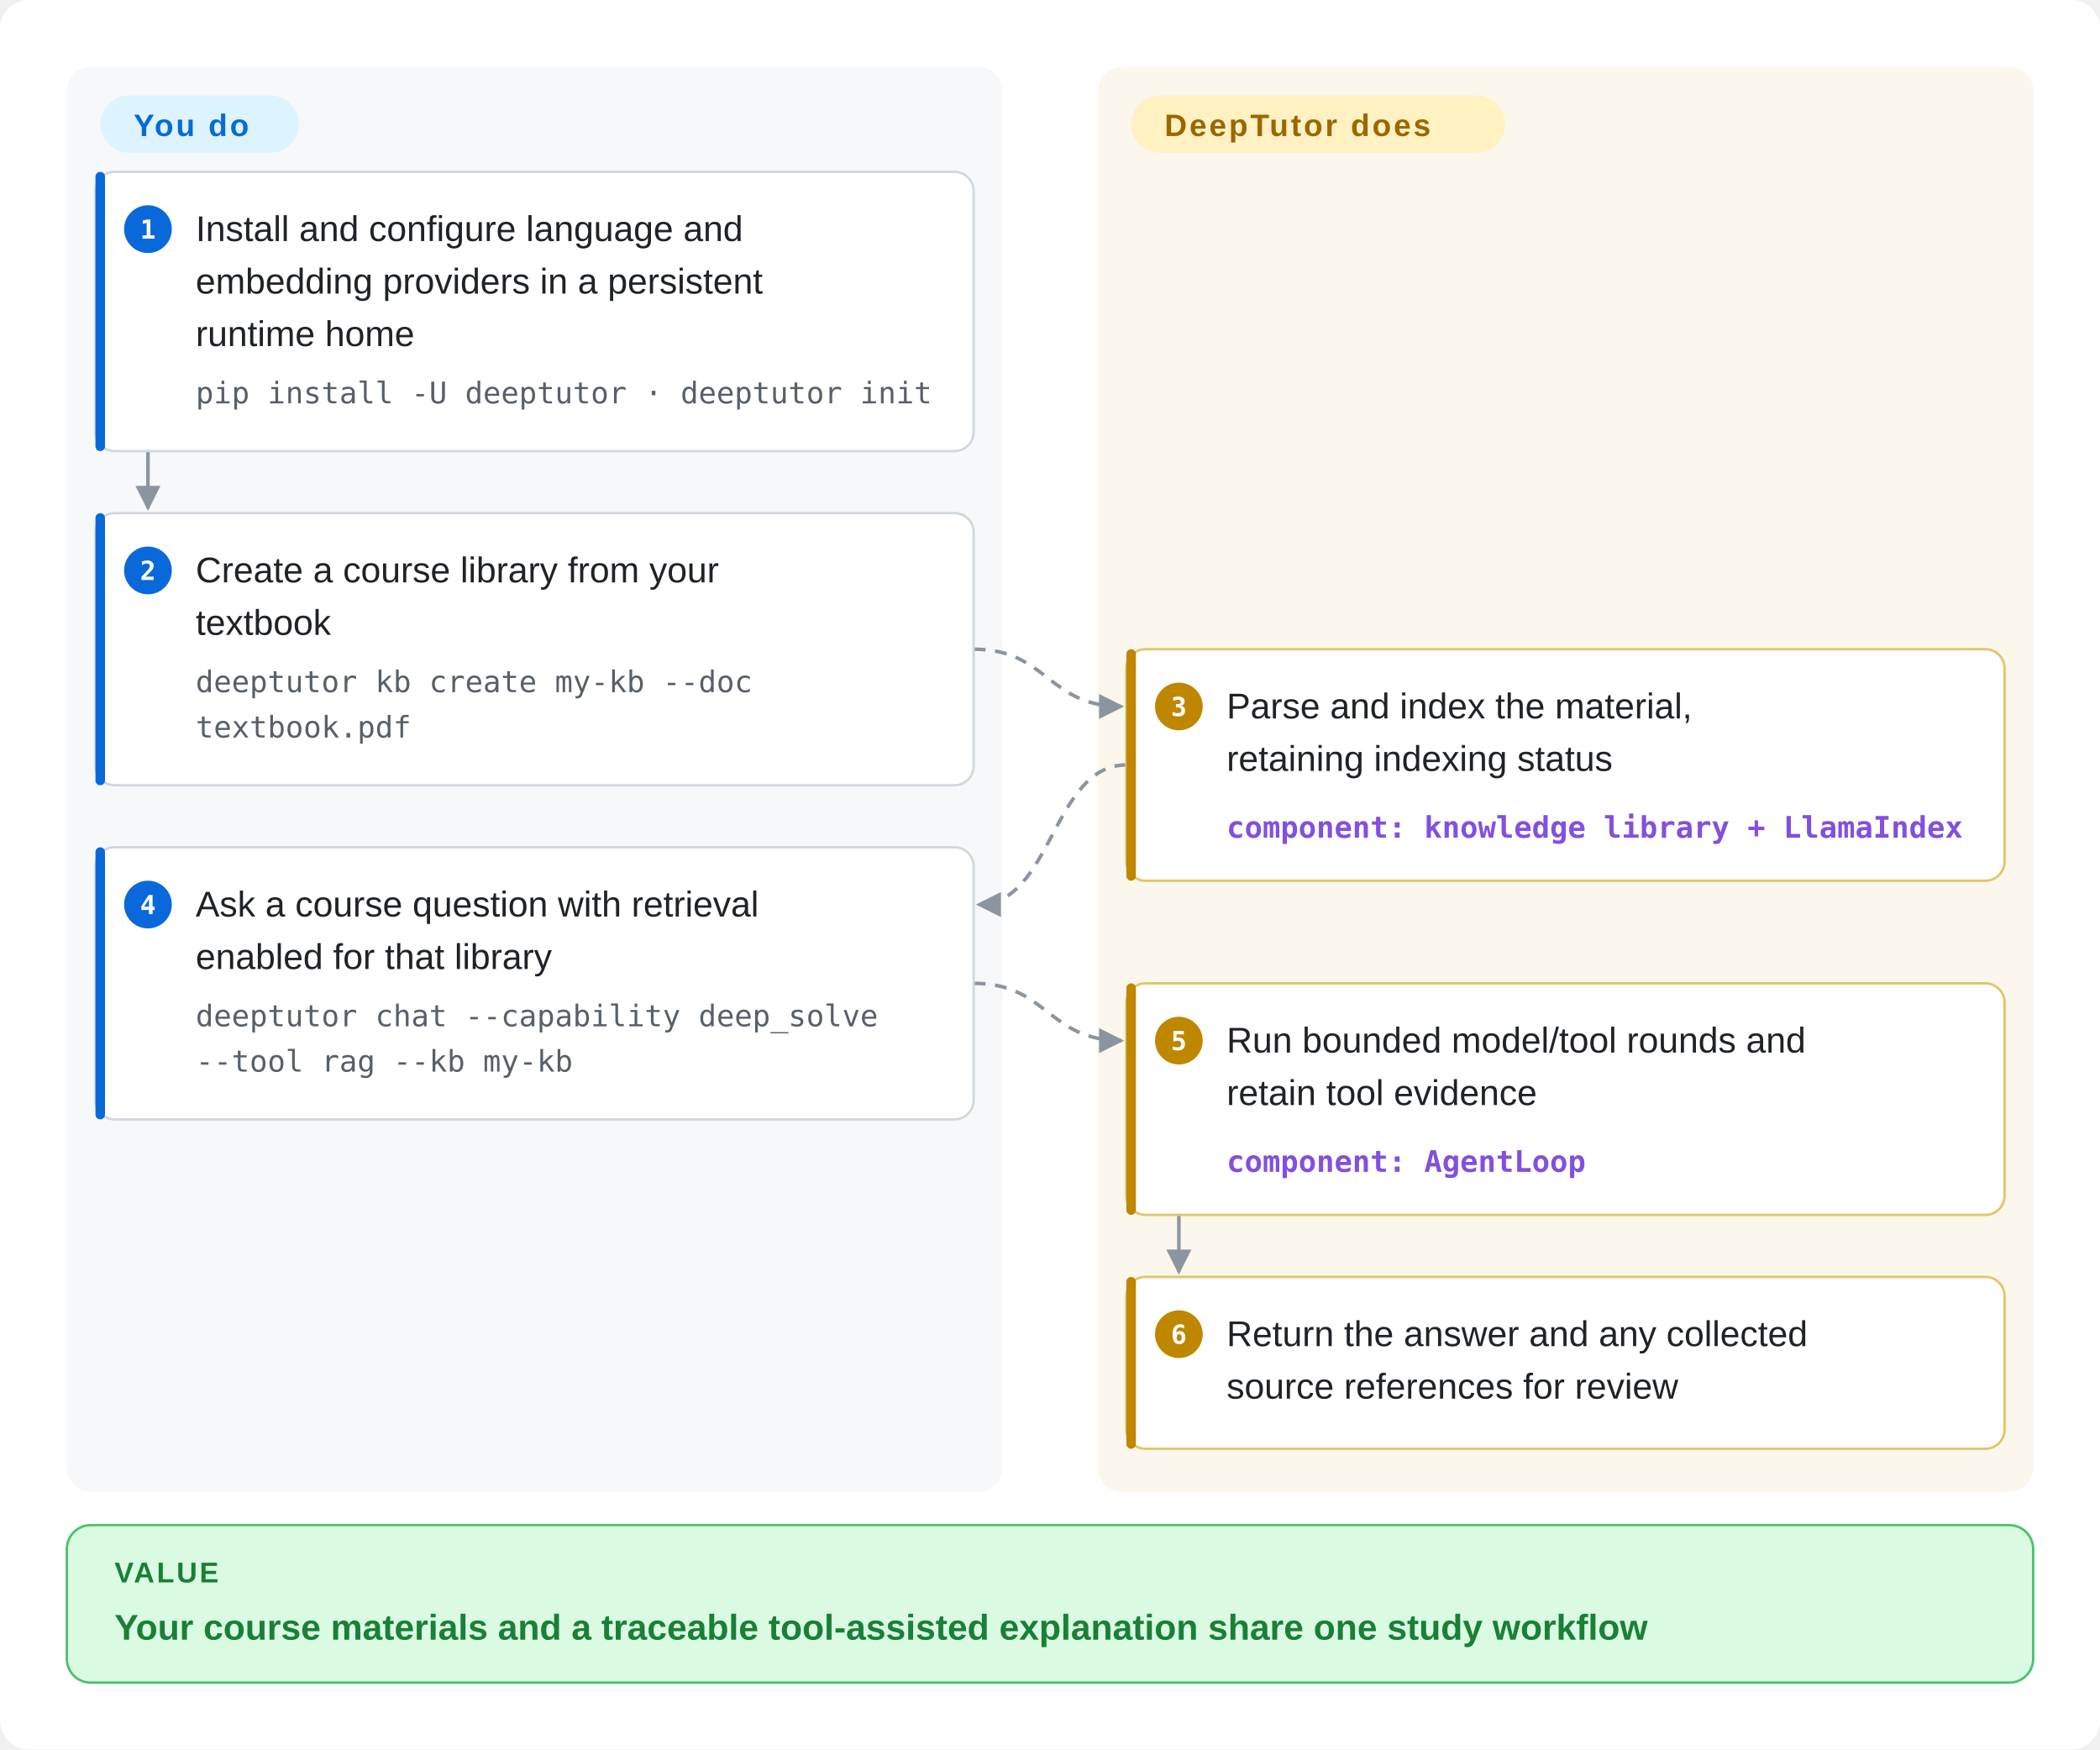
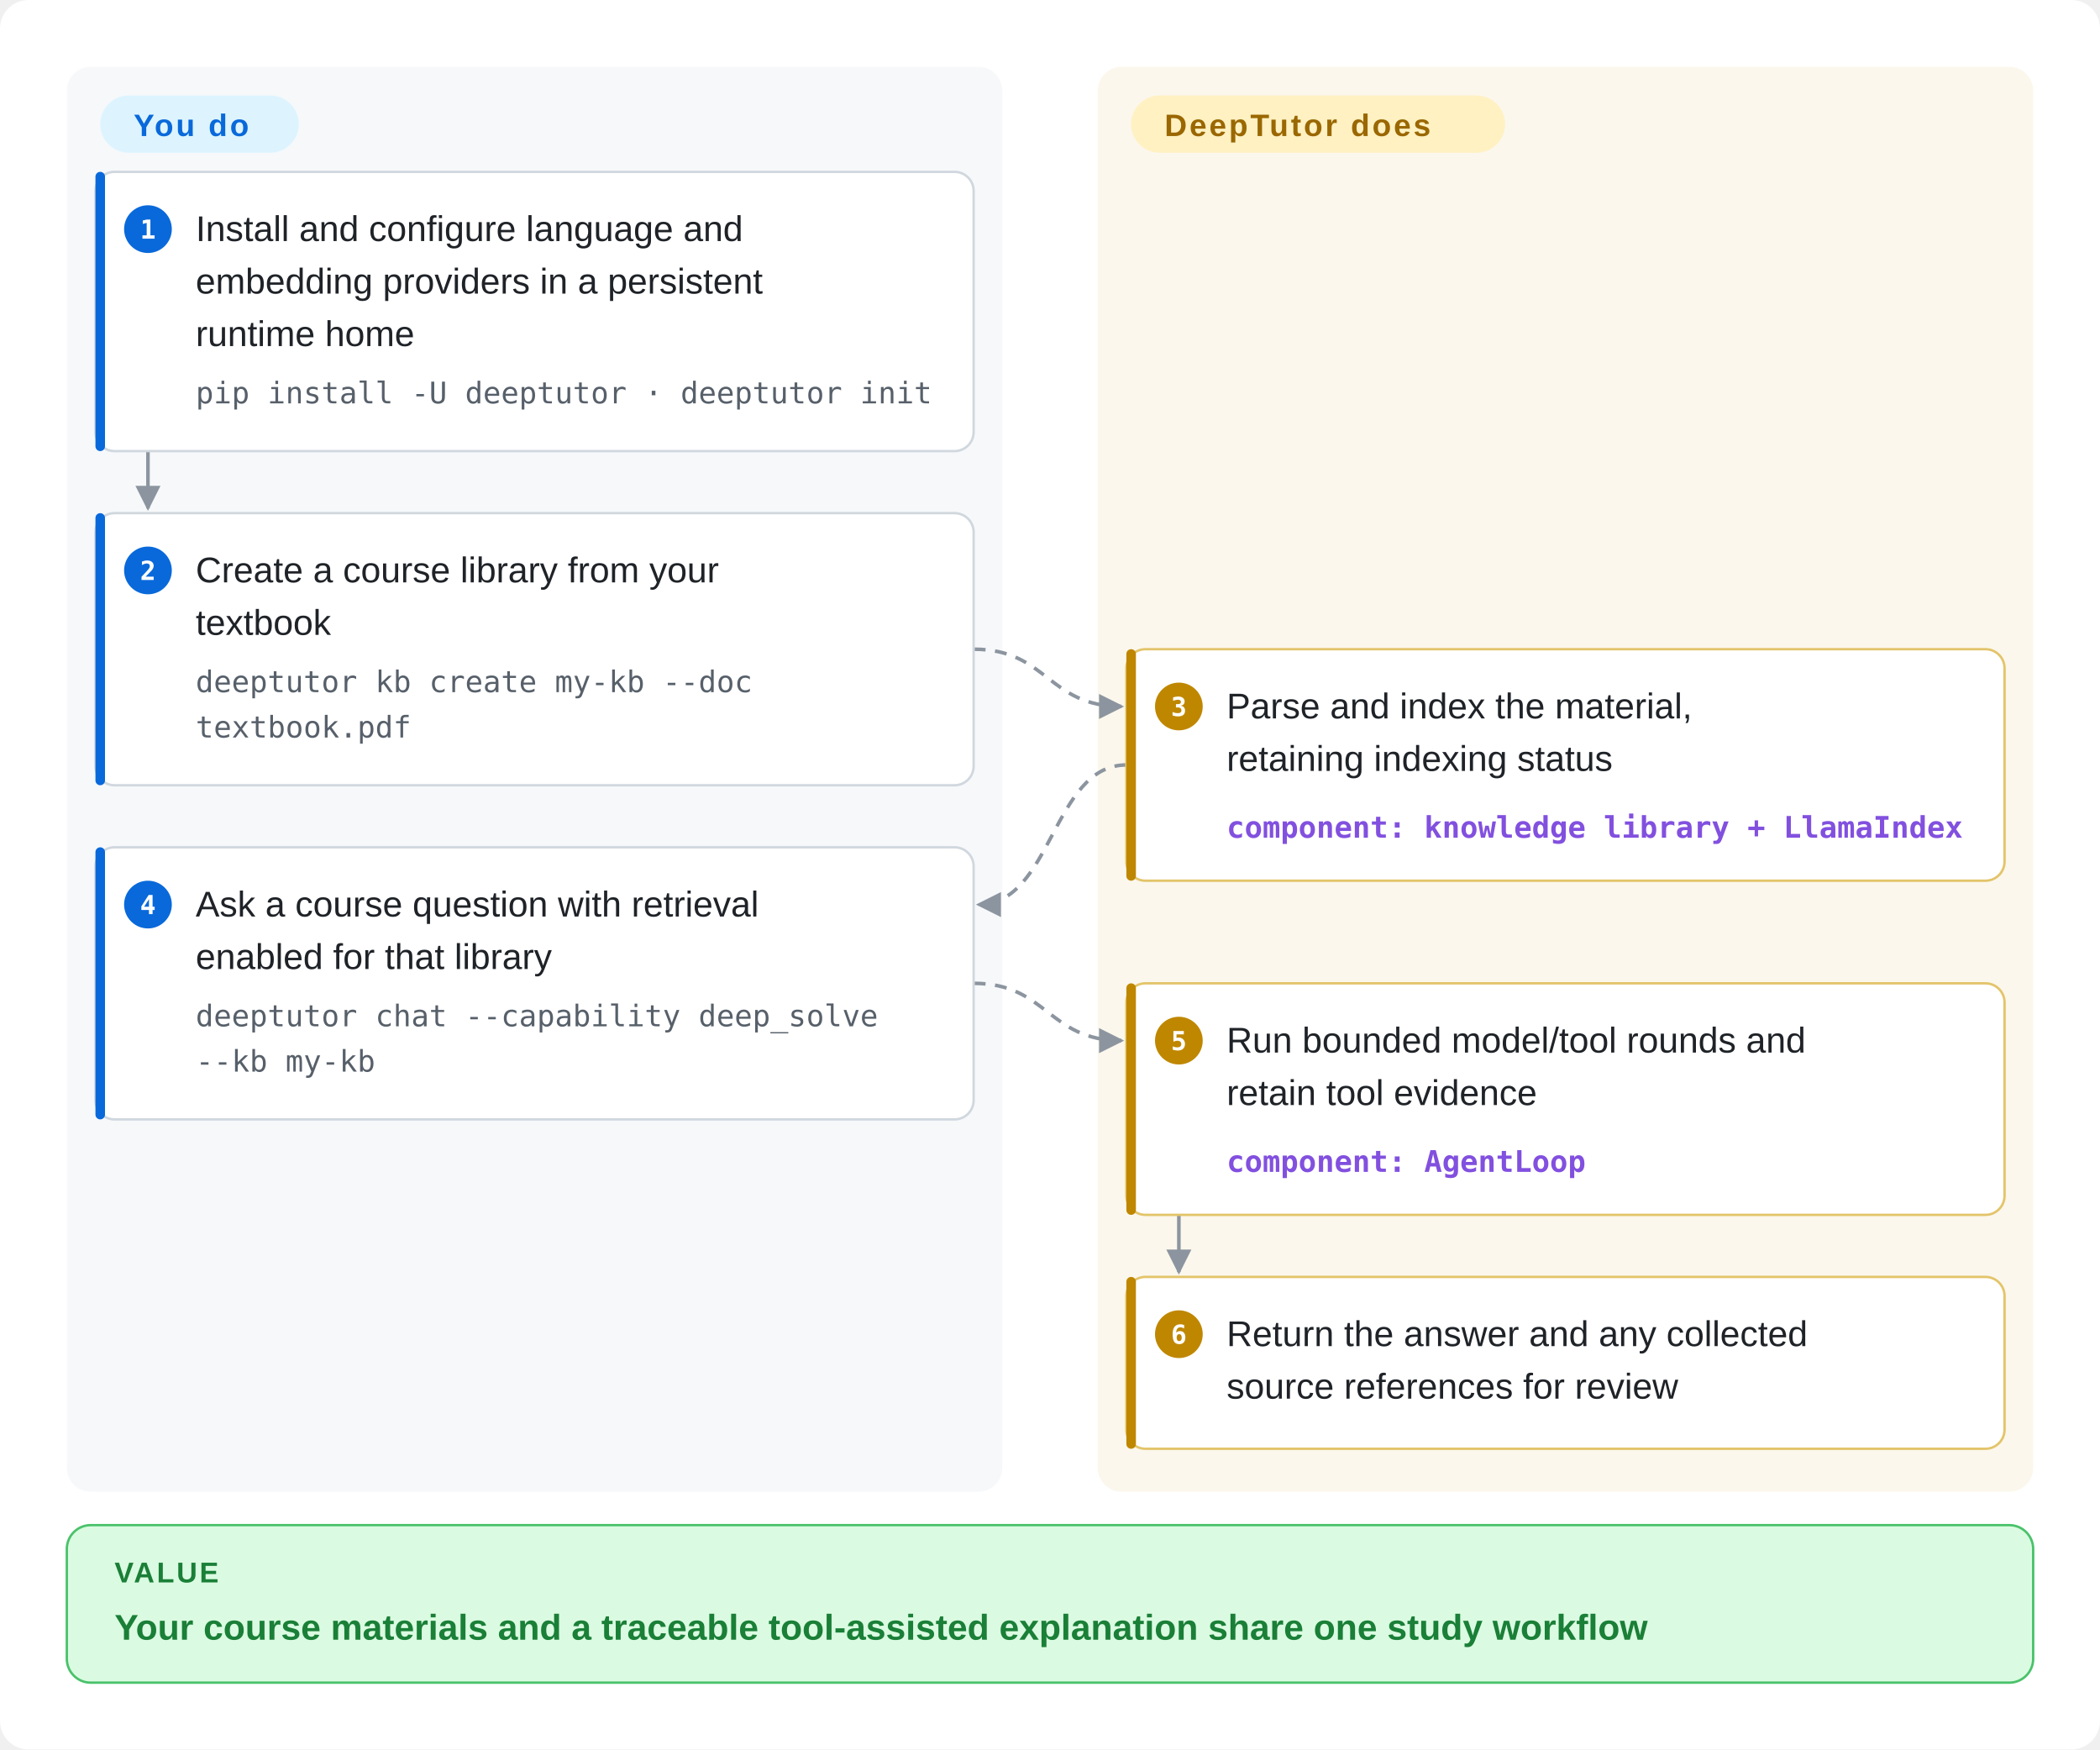
<svg xmlns="http://www.w3.org/2000/svg" width="880" height="733" viewBox="0 0 880 733" role="img">
  <style>
.bg{fill:#ffffff}.lane{fill:#f6f8fa}.laneT{fill:#fbf7ec}
.hdr{font:600 13px -apple-system,'Segoe UI','Helvetica Neue',Arial,sans-serif;letter-spacing:.08em}
.hY{fill:#0969da}.hT{fill:#9a6700}
.pillY{fill:#ddf4ff}.pillT{fill:#fff1c2}
.card{fill:#ffffff;stroke:#d0d7de;stroke-width:1}
.cardT{fill:#ffffff;stroke:#e3c46a;stroke-width:1}
.accY{fill:#0969da}.accT{fill:#bf8700}
.t{font:500 15px -apple-system,'Segoe UI','Helvetica Neue',Arial,sans-serif;fill:#1f2328}
.c{font:12.5px 'SF Mono',Menlo,Consolas,monospace;fill:#57606a}
.num{font:700 11px 'SF Mono',Menlo,Consolas,monospace;fill:#ffffff}
.edge{stroke:#8c959f;stroke-width:1.5;fill:none}
.hand{stroke:#8c959f;stroke-width:1.5;fill:none;stroke-dasharray:5 4}
.ah{fill:#8c959f}
.val{fill:#dafbe1;stroke:#4ac26b;stroke-width:1}
.valK{font:700 12px -apple-system,'Segoe UI','Helvetica Neue',Arial,sans-serif;fill:#1a7f37;letter-spacing:.08em}
.valT{font:600 15px -apple-system,'Segoe UI','Helvetica Neue',Arial,sans-serif;fill:#1a7f37}
@media (prefers-color-scheme: dark){
.bg{fill:#0d1117}.lane{fill:#161b22}.laneT{fill:#1c1a14}
.hY{fill:#58a6ff}.hT{fill:#d4a72c}.pillY{fill:#0c2d6b}.pillT{fill:#3b2e0a}
.card{fill:#0d1117;stroke:#30363d}.cardT{fill:#0d1117;stroke:#6e5a1f}
.accY{fill:#1f6feb}.accT{fill:#9e6a03}
.t{fill:#e6edf3}.c{fill:#8b949e}
.edge,.hand{stroke:#6e7681}.ah{fill:#6e7681}
.val{fill:#0f2d1a;stroke:#2ea043}.valK,.valT{fill:#3fb950}
}

.comp{font:600 12.5px 'SF Mono',Menlo,Consolas,monospace;fill:#8250df}
@media (prefers-color-scheme: dark){.comp{fill:#a371f7}}
</style>
  <defs>
    <marker id="a" viewBox="0 0 10 10" refX="9" refY="5" markerWidth="7" markerHeight="7" orient="auto-start-reverse">
      <path class="ah" d="M0,0 L10,5 L0,10 z" />
    </marker>
  </defs>
  <rect class="bg" width="880" height="733" rx="12" />
  <rect class="lane" x="28" y="28" width="392" height="597" rx="10" />
  <rect class="pillY" x="42" y="40" width="83.2" height="24" rx="12" />
  <text class="hdr hY" x="56" y="57">You do</text>
  <rect class="laneT" x="460" y="28" width="392" height="597" rx="10" />
  <rect class="pillT" x="474" y="40" width="156.7" height="24" rx="12" />
  <text class="hdr hT" x="488" y="57">DeepTutor does</text>
  <path class="edge" d="M62,189 L62,213" marker-end="url(#a)" />
  <path class="hand" d="M408,272.0 C439.0,272.0 439.0,296 470,296" marker-end="url(#a)" />
  <path class="hand" d="M472,320.5 C441.0,320.5 441.0,379 410,379" marker-end="url(#a)" />
  <path class="hand" d="M408,412.0 C439.0,412.0 439.0,436 470,436" marker-end="url(#a)" />
  <path class="edge" d="M494,509 L494,533" marker-end="url(#a)" />
  <rect class="card" x="40" y="72" width="368" height="117" rx="8" />
  <rect class="accY" x="40" y="72" width="4" height="117" rx="2" />
  <circle class="accY" cx="62" cy="96" r="10" />
  <text class="num" x="62" y="100" text-anchor="middle">1</text>
  <text class="t" x="82" y="101">Install and configure language and</text>
  <text class="t" x="82" y="123">embedding providers in a persistent</text>
  <text class="t" x="82" y="145">runtime home</text>
  <text class="c" x="82" y="169">pip install -U deeptutor · deeptutor init</text>
  <rect class="card" x="40" y="215" width="368" height="114" rx="8" />
  <rect class="accY" x="40" y="215" width="4" height="114" rx="2" />
  <circle class="accY" cx="62" cy="239" r="10" />
  <text class="num" x="62" y="243" text-anchor="middle">2</text>
  <text class="t" x="82" y="244">Create a course library from your</text>
  <text class="t" x="82" y="266">textbook</text>
  <text class="c" x="82" y="290">deeptutor kb create my-kb --doc</text>
  <text class="c" x="82" y="309">textbook.pdf</text>
  <rect class="cardT" x="472" y="272" width="368" height="97" rx="8" />
  <rect class="accT" x="472" y="272" width="4" height="97" rx="2" />
  <circle class="accT" cx="494" cy="296" r="10" />
  <text class="num" x="494" y="300" text-anchor="middle">3</text>
  <text class="t" x="514" y="301">Parse and index the material,</text>
  <text class="t" x="514" y="323">retaining indexing status</text>
  <text class="comp" x="514" y="351">component: knowledge library + LlamaIndex</text>
  <rect class="card" x="40" y="355" width="368" height="114" rx="8" />
  <rect class="accY" x="40" y="355" width="4" height="114" rx="2" />
  <circle class="accY" cx="62" cy="379" r="10" />
  <text class="num" x="62" y="383" text-anchor="middle">4</text>
  <text class="t" x="82" y="384">Ask a course question with retrieval</text>
  <text class="t" x="82" y="406">enabled for that library</text>
  <text class="c" x="82" y="430">deeptutor chat --capability deep_solve</text>
-   <text class="c" x="82" y="449">--tool rag --kb my-kb</text>
+   <text class="c" x="82" y="449">--kb my-kb</text>
  <rect class="cardT" x="472" y="412" width="368" height="97" rx="8" />
  <rect class="accT" x="472" y="412" width="4" height="97" rx="2" />
  <circle class="accT" cx="494" cy="436" r="10" />
  <text class="num" x="494" y="440" text-anchor="middle">5</text>
  <text class="t" x="514" y="441">Run bounded model/tool rounds and</text>
  <text class="t" x="514" y="463">retain tool evidence</text>
  <text class="comp" x="514" y="491">component: AgentLoop</text>
  <rect class="cardT" x="472" y="535" width="368" height="72" rx="8" />
  <rect class="accT" x="472" y="535" width="4" height="72" rx="2" />
  <circle class="accT" cx="494" cy="559" r="10" />
  <text class="num" x="494" y="563" text-anchor="middle">6</text>
  <text class="t" x="514" y="564">Return the answer and any collected</text>
  <text class="t" x="514" y="586">source references for review</text>
  <rect class="val" x="28" y="639" width="824" height="66" rx="10" />
  <text class="valK" x="48" y="663">VALUE</text>
  <text class="valT" x="48" y="687">Your course materials and a traceable tool-assisted explanation share one study workflow</text>
</svg>
